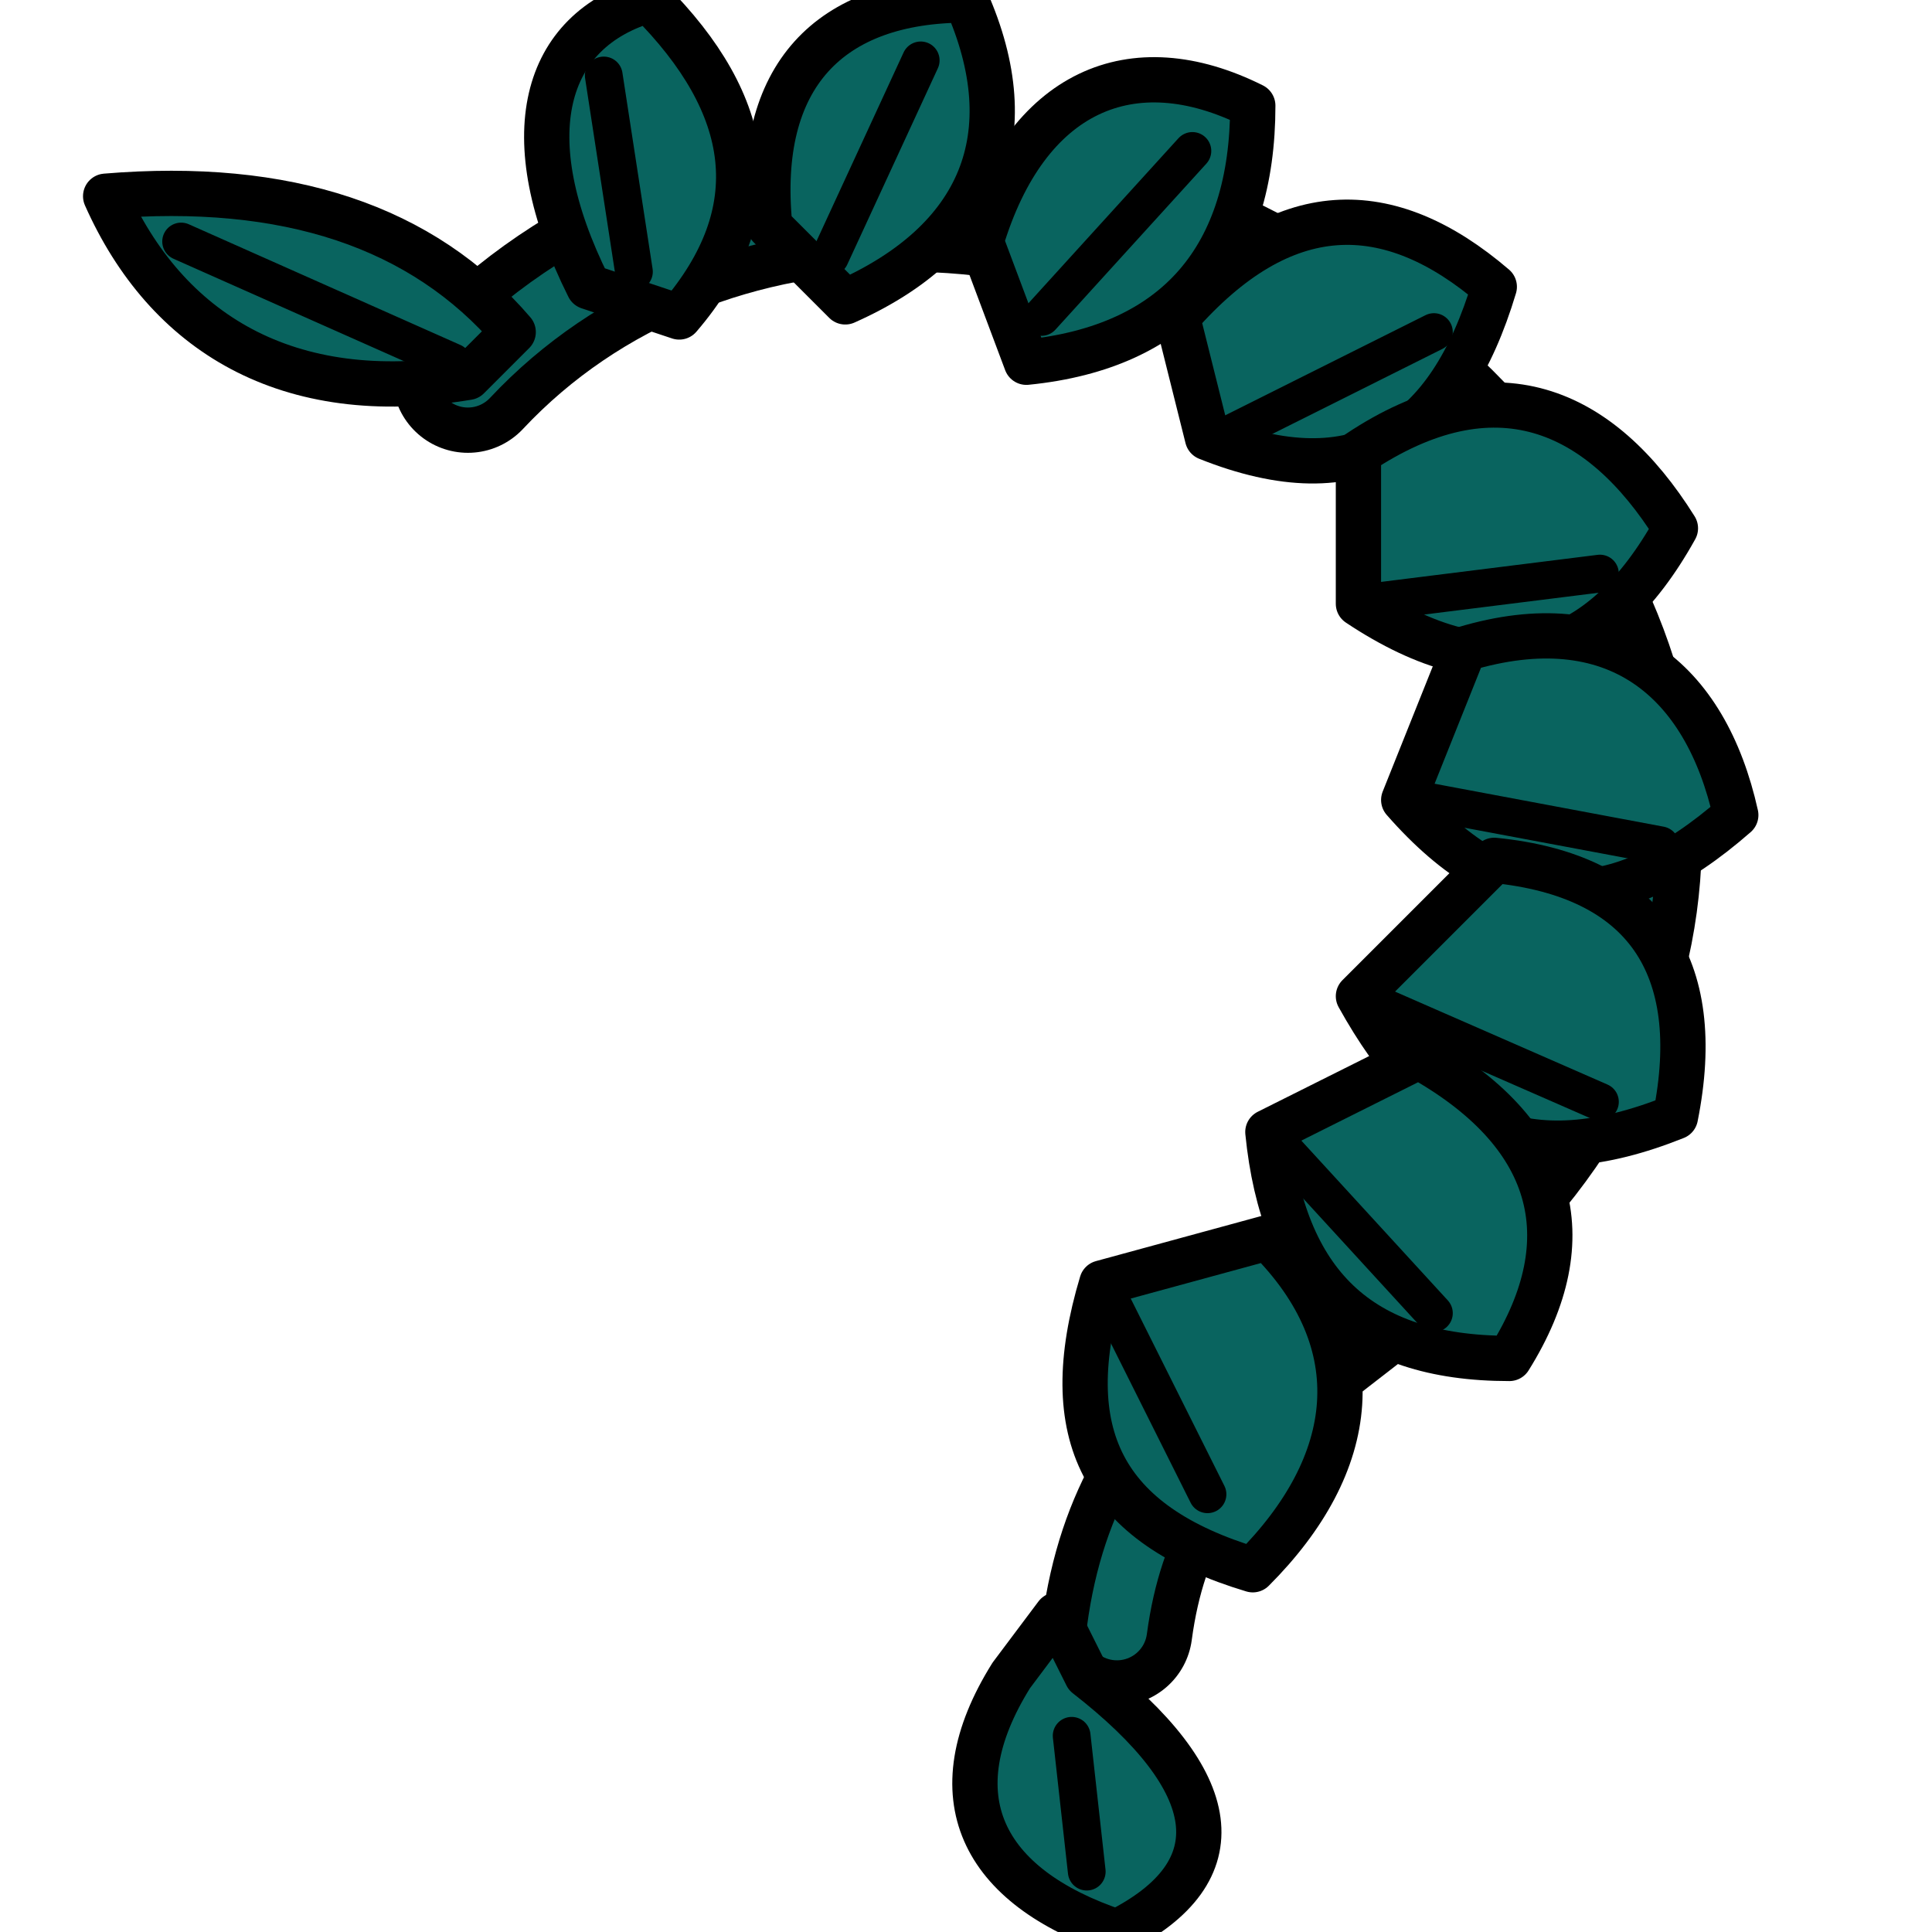
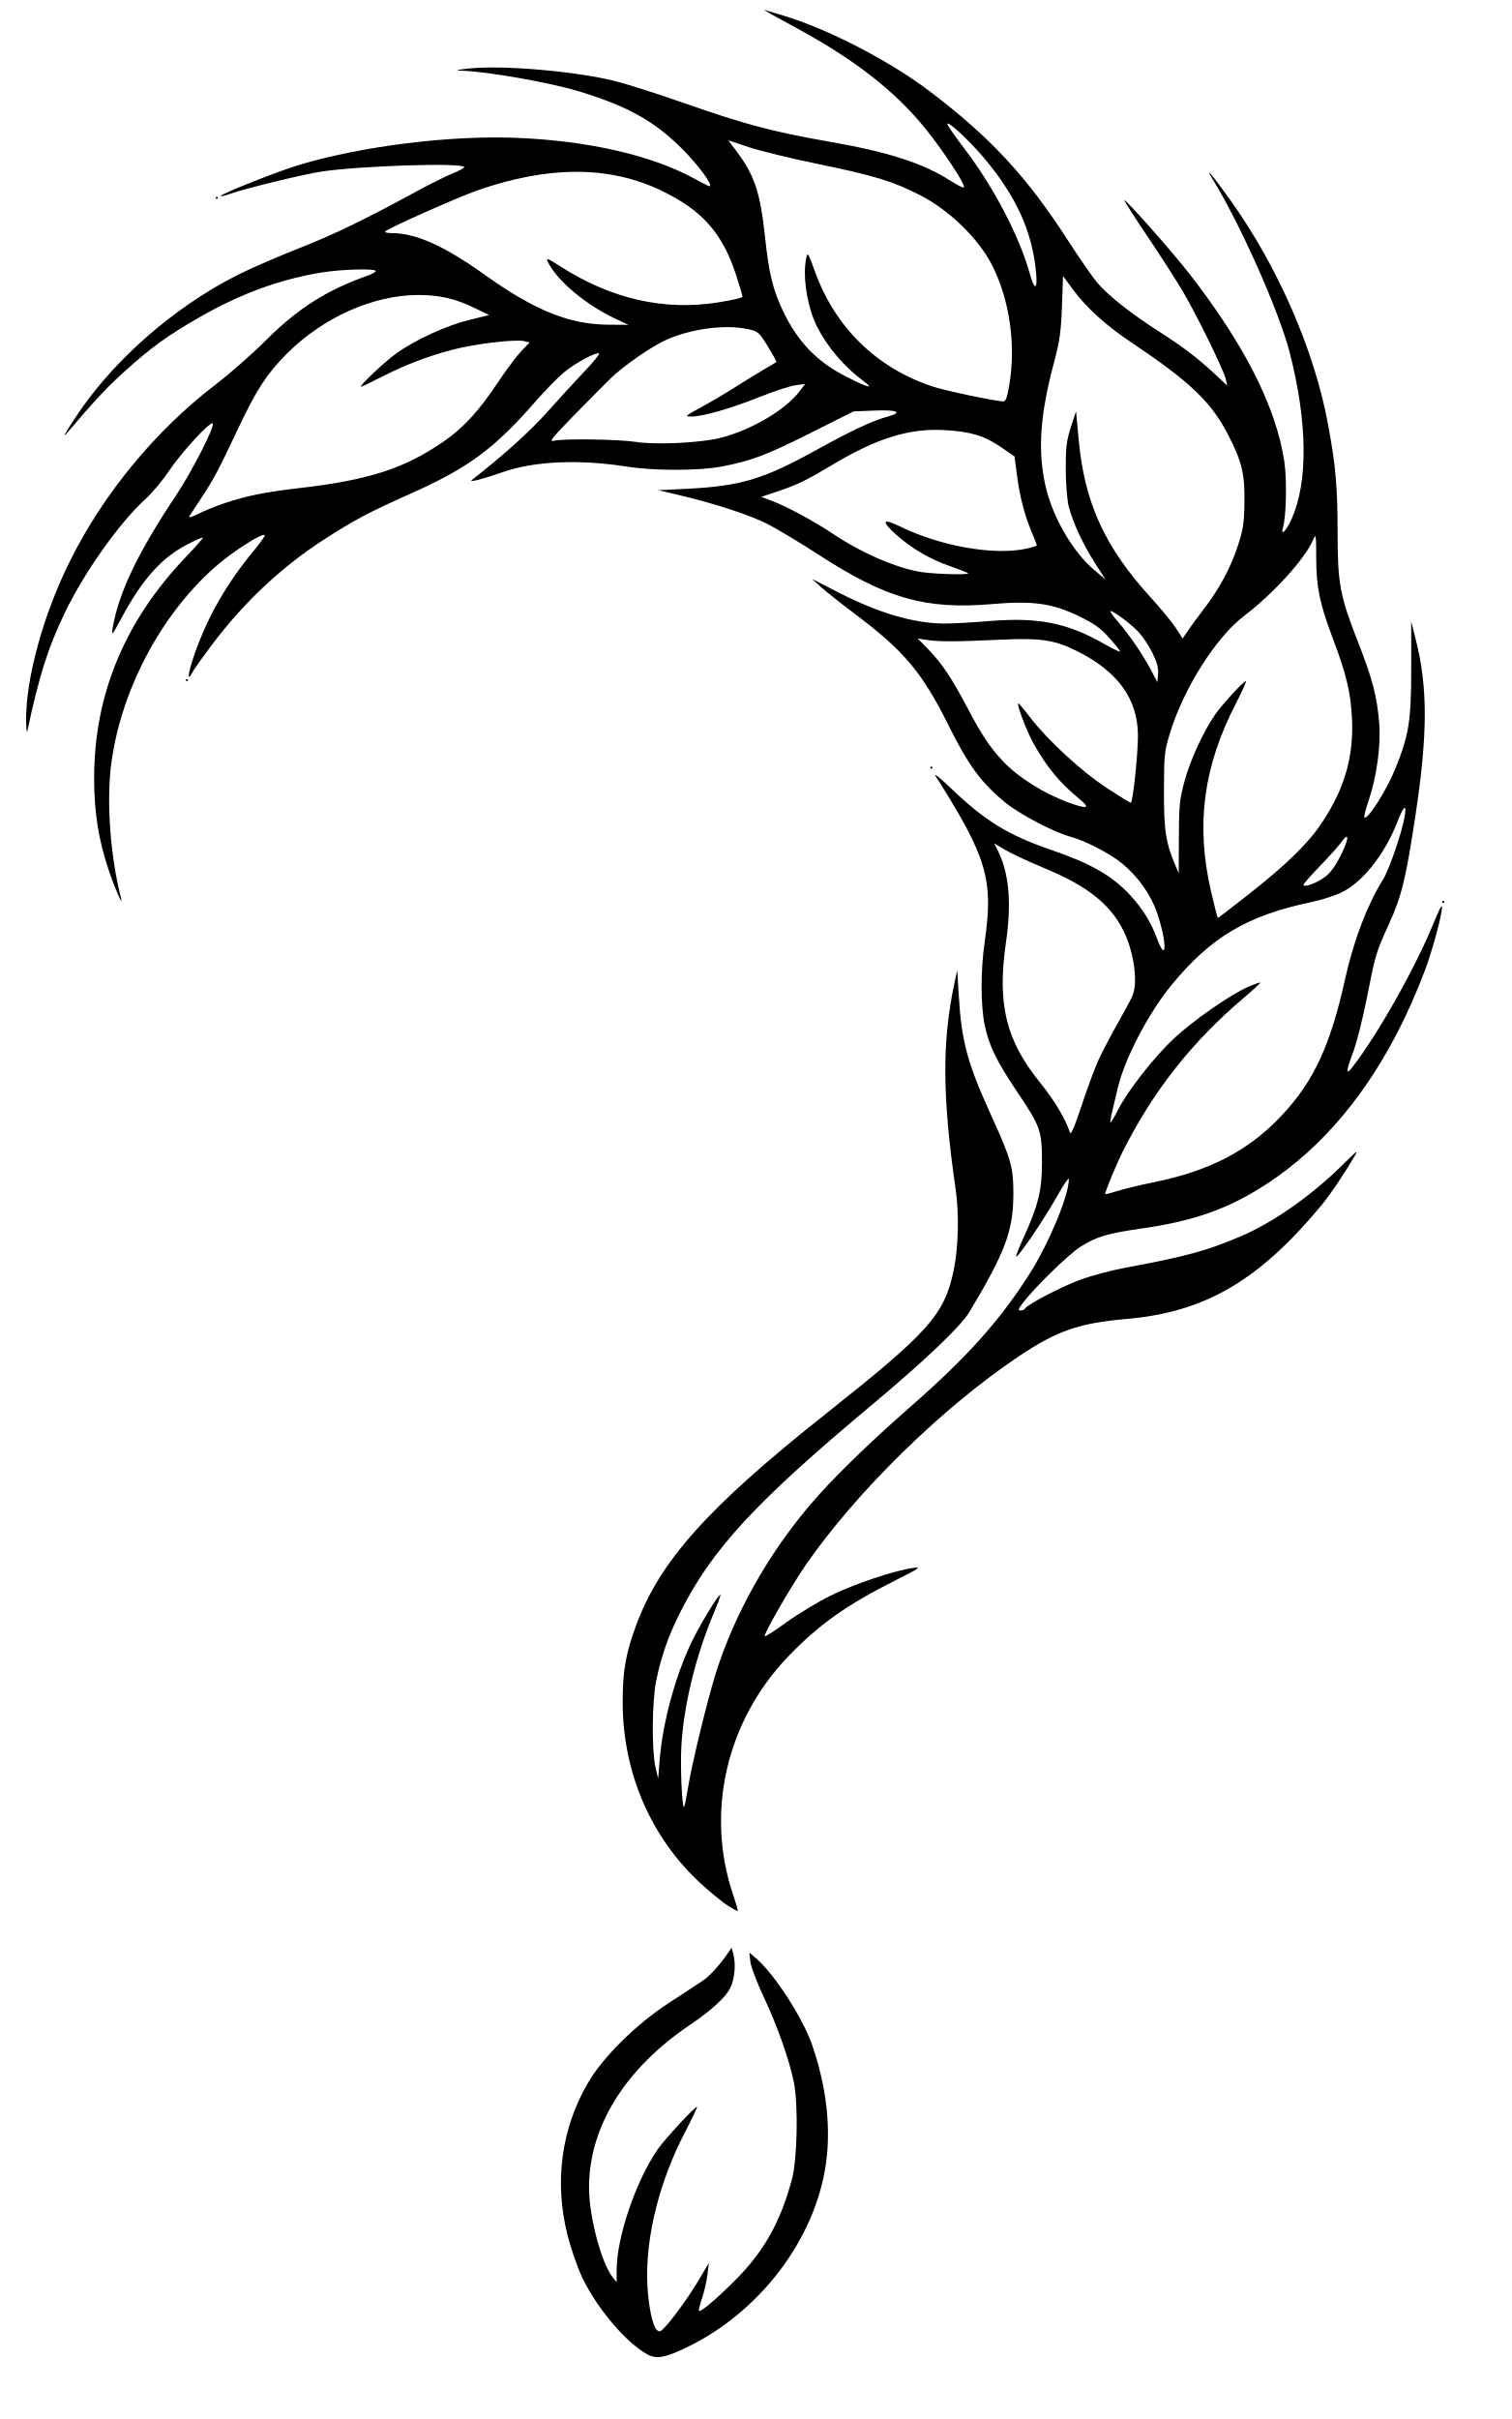
- <svg xmlns="http://www.w3.org/2000/svg" viewBox="0 0 128 128">
-   <g fill="#09645f" stroke="#000" stroke-linecap="round" stroke-linejoin="round">
-     <path d="M31 25c15-16 42-16 61 0 19 16 21 39 5 55-10 10-21 13-23 28" fill="none" stroke-width="10" />
-     <path d="M31 25c15-16 42-16 61 0 19 16 21 39 5 55-10 10-21 13-23 28" fill="none" stroke="#09645f" stroke-width="4" />
-     <path d="M31 25C19 27 11 22 7 13c12-1 21 2 27 9Z" stroke-width="3" />
-     <path d="M39 19C34 9 36 2 43 0c7 7 8 14 2 21Z" stroke-width="3" />
-     <path d="M51 15C50 5 55 0 64 0c4 9 1 16-8 20Z" stroke-width="3" />
-     <path d="M65 16C68 6 75 3 83 7c0 10-5 16-15 17Z" stroke-width="3" />
-     <path d="M78 21c7-8 14-8 21-2-3 10-9 14-19 10Z" stroke-width="3" />
-     <path d="M90 30c9-6 16-3 21 5-5 9-12 11-21 5Z" stroke-width="3" />
-     <path d="M97 43c10-3 16 2 18 11-8 7-15 7-22-1Z" stroke-width="3" />
-     <path d="M99 57c10 1 14 7 12 17-10 4-16 1-21-8Z" stroke-width="3" />
-     <path d="M94 70c9 5 11 12 6 20-10 0-15-5-16-15Z" stroke-width="3" />
-     <path d="M84 82c7 7 6 15-1 22-10-3-13-9-10-19Z" stroke-width="3" />
-     <path d="M72 111c9 7 10 13 2 17-9-3-12-9-7-17l3-4Z" stroke-width="3" />
-   </g>
-   <g fill="none" stroke="#000" stroke-linecap="round" stroke-width="2.5">
-     <path d="m12 16 18 8M40 5l2 13M61 4l-6 13M79 10 69 21M95 22 81 29M106 38l-16 2M110 56l-16-3M106 73l-16-7M95 87 84 75M80 99l-7-14M71 115l1 9" />
-   </g>
+ <svg xmlns="http://www.w3.org/2000/svg" viewBox="-10 -20 250 400">
+   <path d="M97.051 369.301c-3.507-1.933-8.242-7.508-10.712-12.612-.786-1.622-1.896-4.803-2.469-7.07-2.228-8.823-1.035-17.662 3.408-25.25 2.516-4.296 7.912-9.616 13.367-13.177a1614 1614 0 0 0 5.51-3.61c1.202-.796 2.913-2.663 4.257-4.647l.595-.878.278 1.033c.464 1.731.233 4.19-.537 5.7-.78 1.53-3.143 3.686-6.575 6-10.778 7.267-16.74 16.844-16.75 26.904-.003 4.769 1.99 12.381 3.879 14.816l.684.882.008-2.043c.021-5.455 3.152-14.656 6.782-19.932 1.172-1.704 6.294-7.232 6.505-7.02.066.066-.826 1.944-1.984 4.174-4.734 9.123-6.982 19.26-6.062 27.336.437 3.843 1.167 5.87 1.998 5.55.766-.293 4.268-4.951 6.33-8.418l1.677-2.822-.233 1.932c-.129 1.063-.53 2.808-.89 3.877-.362 1.07-.594 2.009-.516 2.086.269.27 2.825-1.885 5.998-5.057 4.738-4.734 7.503-9.653 9.39-16.703.874-3.26 1.061-12.215.333-15.917-.722-3.675-2.739-9.416-4.966-14.139-1.144-2.425-2.155-5.087-2.248-5.915l-.168-1.505 1.137.976c3.033 2.603 7.706 9.828 9.247 14.295 2.366 6.859 3.147 13.626 2.274 19.7-1.792 12.46-10.96 24.525-23.039 30.321-3.592 1.724-4.993 1.968-6.508 1.133zm13.396-74.14c-.818-.514-2.776-2.105-4.352-3.535-8.396-7.618-13.107-18.47-13.107-30.19 0-5.086.49-7.927 2.162-12.507 3.918-10.735 11.887-19.647 31.408-35.122 17.179-13.62 19.662-16.413 21.196-23.848.76-3.684.895-9.221.321-13.189-2.23-15.432-2.287-24.49-.21-34.22l.451-2.116.255 4.125c.479 7.757 1.412 11.194 5.439 20.04 3.22 7.076 3.6 8.417 3.598 12.7-.003 6.207-1.28 9.656-7.293 19.683-1.393 2.323-7.4 8.044-15.908 15.153-19.589 16.365-26.654 24.021-32.01 34.686-1.844 3.672-3.059 7.158-3.862 11.083-.696 3.401-.765 11.479-.123 14.299l.44 1.934.252-3.116c.497-6.147 2.56-13.777 5.257-19.437 1.372-2.878 4.552-8.103 4.788-7.867.07.07-.418 1.424-1.086 3.008-3.014 7.146-5.027 15.435-5.373 22.127-.188 3.623.126 10.287.467 9.945.084-.083.393-1.642.687-3.464.612-3.786 3.266-14.645 4.605-18.835 3.093-9.683 8.474-19.285 15.418-27.517 3.617-4.286 9.51-10.052 16.818-16.452 9.285-8.132 14.696-14.177 19.61-21.906 3.216-5.062 6.496-12.967 6.496-15.661 0-.356-.913.982-2.029 2.973-2.042 3.646-6.417 10.086-6.676 9.827-.076-.077.42-1.366 1.103-2.865 2.548-5.592 3.156-8.042 3.153-12.713-.003-5.221-.242-5.901-4.076-11.594-3.446-5.118-4.677-7.646-5.399-11.095-.676-3.23-.683-9.04-.015-13.647 1.507-10.4.43-14.055-8.104-27.517-.37-.582.749.303 2.484 1.967 5.663 5.429 9.468 7.776 16.56 10.214 6.723 2.311 10.156 4.282 13.185 7.567 1.956 2.123 3.435 4.5 4.338 6.975 1.65 4.523 1.749.946.11-3.969-1.025-3.072-3.162-6.114-5.835-8.307-2.012-1.65-6.051-3.748-8.474-4.4-2.855-.77-8.57-3.779-10.992-5.79-3.852-3.196-5.989-6.106-9.128-12.428-4.447-8.959-7.413-12.5-15.644-18.678-2.143-1.608-4.61-3.564-5.483-4.345l-1.588-1.421 4.41 2.26c6.661 3.415 12.528 5.129 17.582 5.134 1.292.001 4.671-.187 7.508-.42 7.932-.648 12.75.31 18.743 3.728 1.503.858 2.734 1.448 2.734 1.312 0-.137-.811-1.158-1.802-2.27-1.419-1.591-2.486-2.352-5.027-3.58-4.385-2.12-7.61-2.571-14.272-1.998-11.047.952-17.528-.877-28.641-8.084-3.202-2.076-7.093-4.411-8.647-5.19-3-1.502-8.648-3.345-14.46-4.716l-3.528-.833 4.855-.242c8.798-.44 12.584-1.584 21.427-6.483 5.623-3.114 9.208-4.79 11.655-5.45 2.589-.697 1.63-1.146-2.124-.995l-3.523.142-7.149 3.587c-7.35 3.687-9.776 4.599-14.755 5.543-3.666.696-11.092.7-15.501.008-7.957-1.247-15.332-.933-20.524.875-3.394 1.182-5.8 1.797-5.204 1.332 5.314-4.16 9.644-8.064 12.499-11.27 1.94-2.178 4.705-5.195 6.145-6.704s2.526-2.834 2.414-2.946c-.359-.359-3.914 1.543-5.797 3.102-1.003.83-3.169 3.046-4.812 4.925-6.788 7.76-11.045 10.891-20.62 15.166-6.95 3.103-9.29 4.343-14.322 7.597-6.956 4.497-13.175 10.325-18.367 17.213-1.61 2.134-3.134 4.277-3.388 4.761-.907 1.73-.698.063.38-3.028 2.152-6.177 5.259-11.616 9.723-17.029 1.045-1.267 1.9-2.443 1.9-2.613 0-.748-5.332 2.643-8.315 5.288C16.42 81.87 9.817 94.55 8.348 106.731c-.739 6.12-.056 15.084 1.653 21.708.493 1.91-1.05-1.622-2.115-4.842-1.627-4.922-2.315-9.357-2.315-14.94 0-13.77 5.047-25.949 15.131-36.51 1.562-1.636 2.844-3.087 2.85-3.224.006-.138-1.22.394-2.723 1.182-4.149 2.174-7.353 5.78-10.733 12.082-1.507 2.808-1.695 3.035-1.492 1.802.961-5.833 4.168-12.574 10.47-22.009 2.678-4.01 6.52-11.532 6.102-11.949-.411-.409-5.189 4.784-7.25 7.88-1.024 1.537-2.78 3.63-3.903 4.648C9.785 66.407 3.994 74.556.8 81.167c-2.856 5.913-4.313 10.49-6.284 19.756-.083.388-.169-.355-.192-1.65-.12-6.91 2.824-17.655 7.28-26.572C7.177 61.543 15.73 51.19 25.645 43.596c2.407-1.843 6.137-5.12 8.29-7.281 5.23-5.25 10.15-8.38 16.88-10.74.728-.256 1.323-.592 1.323-.747 0-.465-5.598-.315-8.996.241-6.861 1.125-13.365 3.506-20.08 7.352-5.399 3.091-8.101 5.049-12.597 9.124C7.562 44.176 5.778 46.091.988 51.71c-1.27 1.489 1.717-3.197 3.709-5.82 6.421-8.458 15.865-16.196 25.393-20.808 2.134-1.034 6.42-2.876 9.525-4.095 5.58-2.19 10.818-4.724 19.05-9.216 2.328-1.27 5.139-2.673 6.246-3.116s1.948-.912 1.868-1.04c-.452-.733-16.83-.222-23.46.732-2.867.412-12.619 2.772-15.137 3.663-.854.302-1.615.489-1.689.415-.248-.248 9.552-4.136 13.049-5.177C49.9 4.166 64.243 2.373 75.245 2.788c11.943.45 22.617 2.894 29.69 6.8 1.196.66 2.271 1.2 2.39 1.2.745 0-1.802-3.493-4.522-6.199-4.606-4.583-8.967-7.014-16.975-9.462-4.85-1.483-15.24-3.313-19.51-3.437-1.221-.035-.868-.132 1.342-.369 5.455-.583 17.509.454 23.99 2.063 2.037.506 7.434 2.23 11.994 3.833 9.366 3.29 14.386 4.62 23.283 6.168 10.005 1.74 15.689 3.566 20.311 6.523 1.095.7 2.075 1.19 2.178 1.086.35-.35-3.25-5.864-6.303-9.658-5.082-6.314-11.881-11.592-21.83-16.948-3.008-1.619-5.21-2.863-4.896-2.764s1.732.525 3.15.947c7.295 2.173 17.495 7.433 24.113 12.435 10.105 7.638 16.14 14.137 22.998 24.768 1.874 2.905 4.049 6.042 4.832 6.97 1.8 2.134 5.72 5.22 10.48 8.25 3.81 2.424 6.303 4.344 9.305 7.163l1.72 1.616-.237-1.059c-.333-1.487-4.745-10.505-7.083-14.479-1.076-1.828-3.78-6.036-6.01-9.35-2.228-3.314-3.891-5.927-3.695-5.806.833.515 7.986 8.623 10.804 12.246 9.102 11.704 14.34 22.083 15.664 31.033.436 2.953.32 8.98-.21 10.786-.476 1.628.493.721 1.407-1.317 2.753-6.134 2.641-16.047-.31-27.522-1.754-6.817-8.192-21.296-12.739-28.649-1.539-2.489-.046-.725 2.983 3.524 7.855 11.021 13.842 24.78 16.099 37.001 1.273 6.893 1.57 10.278 1.577 17.984.008 8.337.388 10.372 3.353 17.941 2.44 6.23 3.185 9.096 3.532 13.582.28 3.626-.442 8.865-1.747 12.671-.494 1.44-.811 2.704-.706 2.809.501.501 3.64-4.429 5.093-7.998 2.266-5.568 2.65-7.975 2.651-16.564V82.76l.764 3.036c1.982 7.88 1.972 15.541-.04 28.886-1.597 10.6-2.31 13.524-4.43 18.168-2.128 4.665-2.196 4.895-3.67 12.354-.671 3.4-1.705 7.437-2.296 8.972-1.092 2.835-1.159 3.691-.193 2.46 4.22-5.376 10.577-16.627 13.584-24.043.647-1.596 1.24-2.84 1.318-2.762.274.275-.696 4.312-2.081 8.664-.772 2.425-2.65 6.976-4.172 10.113-5.81 11.972-13.388 21.062-22.596 27.106-6.269 4.114-11.972 6.163-20.6 7.4-5.83.835-7.633 1.368-10.267 3.031-2.084 1.316-7.991 7.119-9.76 9.588-.569.793-.599.97-.163.97.292 0 .622-.146.732-.324.435-.703 5.846-3.535 9.014-4.718 1.843-.688 5.177-1.588 7.408-2 10.217-1.887 13.748-2.852 19.472-5.323 5.332-2.301 11.722-6.826 16.824-11.91 2.155-2.149 2.464-2.364 1.79-1.244-2.175 3.612-4.112 6.47-5.58 8.233-10.313 12.39-19.194 17.558-32.108 18.679-7.887.685-11.488 1.928-17.798 6.146-12.63 8.442-26.864 22.362-35.239 34.46-2.496 3.607-7.108 11.613-6.843 11.878.088.088 1.72-.967 3.627-2.345 1.907-1.377 5.214-3.366 7.348-4.42 3.838-1.894 10.508-4.129 13.582-4.55 1.413-.194 1.102.026-2.822 1.996-8.199 4.118-12.81 7.392-17.909 12.717-10.15 10.6-13.64 25.654-9.09 39.207.505 1.507.874 2.78.818 2.827s-.77-.335-1.588-.85m70.14-119.616c9.482-1.901 15.945-5.26 21.456-11.151 5.276-5.64 8-11.52 10.443-22.549 1.4-6.322 3.65-12.218 6.254-16.4 1.06-1.7 3.205-7.988 3.613-10.588.319-2.03-.206-1.58-1.234 1.059-2.128 5.465-5.908 10.166-9.455 11.758-1.134.509-3.24 1.172-4.682 1.473-10.69 2.233-16.686 5.784-23.233 13.756-3.84 4.676-7.806 12.3-8.9 17.11-.198.873-.574 2.458-.834 3.522-.26 1.065-.415 1.994-.344 2.065s.612-.828 1.203-1.998c1.619-3.207 6.022-8.838 9.291-11.882 3.218-2.997 9.241-7.192 12.212-8.506 1.056-.467 1.975-.793 2.044-.725s-1.107 1.164-2.612 2.436c-8.594 7.26-15.03 15.406-20.056 25.385-1.088 2.16-2.965 6.678-2.965 7.137 0 .072.955-.166 2.121-.53 1.167-.362 3.722-.98 5.678-1.372m-8.936-20.185c.59-1.298 2-3.997 3.134-5.998 1.132-2 2.258-4.091 2.5-4.647.981-2.245.278-7.336-1.501-10.88-2.196-4.37-6-7.368-13.05-10.283-2.522-1.043-5.422-2.392-6.444-2.997l-1.859-1.1.496.964c1.965 3.819 2.426 8.713 1.453 15.429-1.472 10.158-.012 16.184 5.6 23.107 2.377 2.932 4.2 5.97 4.978 8.29.168.503.722-.764 1.928-4.41.93-2.813 2.175-6.177 2.765-7.475m24.72-27.36c6.515-5.127 9.956-8.484 12.285-11.985 3.775-5.673 5.283-10.97 4.948-17.385-.214-4.115-.947-7.19-3.028-12.7-2.297-6.083-2.861-8.742-2.877-13.56-.013-4.056-.038-4.2-.532-3.062-1.36 3.136-6.572 8.863-11.43 12.561-4.637 3.53-10.004 12.035-12.247 19.407-.898 2.95-.967 3.625-.975 9.525-.009 6.556.287 8.52 1.829 12.15l.615 1.45.02-5.919c.017-5.226.126-6.312.933-9.291.932-3.443 3.043-8.067 4.984-10.914 1.16-1.704 4.772-5.645 5.173-5.645.133 0-.635 1.707-1.707 3.793-5.334 10.376-6.598 19.92-4.087 30.868.567 2.474 1.087 4.498 1.156 4.498s2.292-1.706 4.94-3.79m12.577-2.851c1.018-.698 1.796-1.723 2.797-3.685 1.406-2.757 1.47-4.13.1-2.196-.41.582-1.985 2.338-3.498 3.904s-2.75 2.972-2.75 3.125c0 .497 1.903-.155 3.35-1.148m-40.393-13.017c-3.303-2.707-5.466-5.333-7.683-9.327-1.072-1.932-2.709-6.249-2.462-6.495.066-.066.95.968 1.964 2.298 2.861 3.751 8.592 9.028 12.73 11.722 2.037 1.326 3.805 2.41 3.928 2.41.348 0 1.22-8.337 1.18-11.288-.081-5.906-3.325-10.384-9.944-13.725-3.818-1.928-6.102-2.27-12.942-1.946-7.05.336-10.115.342-12.094.026l-1.444-.231 1.751 1.797c2.224 2.283 3.909 4.8 6.444 9.623 2.374 4.518 3.679 6.483 5.857 8.823 2.54 2.727 6.838 5.422 11.09 6.953 2.958 1.066 3.463.866 1.625-.64m12.028-24.223c-.59-1.186-1.641-2.749-2.335-3.474-1.332-1.392-4.353-3.61-4.592-3.372-.077.078.54.927 1.374 1.887 1.85 2.134 4.02 5.326 5.382 7.919l1.02 1.94.112-1.372c.08-.985-.19-1.98-.961-3.528m8.463-7.117c2.544-3.296 4.428-6.757 5.617-10.322.937-2.808 1.107-3.866 1.161-7.232.079-4.854-.374-6.793-2.616-11.194-2.825-5.546-6.36-8.928-16.187-15.488-4.068-2.716-7.387-5.734-9.569-8.702l-1.631-2.22-.177 5.012c-.146 4.146-.371 5.745-1.303 9.246-2.32 8.719-2.73 14.53-1.437 20.377 1.138 5.15 4.53 11.013 8.1 14.001l1.846 1.546-1.656-2.56c-2.02-3.123-3.8-6.953-4.439-9.551-.262-1.07-.48-3.842-.485-6.174-.007-3.53.134-4.673.845-6.88l.854-2.645.466 4.905c.981 10.328 4.321 17.587 11.926 25.92 1.66 1.82 3.52 4.083 4.134 5.03l1.115 1.72.909-1.347c.5-.741 1.637-2.29 2.527-3.442m-38.925-6.006c-.114-.114-1.464-.642-3-1.174-3.292-1.14-6.387-2.948-8.875-5.185-2.57-2.311-2.33-2.81.655-1.357 6.692 3.257 15.488 4.804 20.817 3.661.98-.21 1.781-.453 1.781-.54s-.38-1.066-.844-2.175c-1.207-2.888-1.967-5.813-2.444-9.414l-.416-3.14-2.21-1.51c-2.824-1.932-5.04-2.599-9.432-2.837-5.832-.316-11.155 1.35-18.614 5.825-4.093 2.456-5.687 3.228-8.86 4.291l-2.78.931 1.721.636c2.366.873 7.218 3.489 10.189 5.493 4.734 3.194 10.85 5.808 14.817 6.333 2.557.338 7.784.452 7.495.162M27.216 63.181c3.554-1.193 6.773-1.84 12.326-2.478 11.429-1.314 17.339-3.22 23.805-7.676 3.286-2.265 5.843-5.043 8.964-9.737 1.371-2.063 3.121-4.405 3.889-5.204l1.396-1.454-.866-.217c-1.415-.356-8.077.424-11.724 1.372-4.213 1.094-7.933 2.517-11.968 4.575-1.71.873-3.202 1.587-3.316 1.587-.472 0 3.815-4.06 5.787-5.481 3.118-2.246 8.324-4.64 12.094-5.564l3.295-.807-2.328-1.135c-3.233-1.576-5.84-2.182-9.383-2.182-7.435 0-15.74 3.7-21.715 9.675-3.342 3.343-5.053 5.974-8.138 12.518-3.201 6.79-4.043 8.371-6.121 11.497-.903 1.358-1.765 2.679-1.916 2.934s.526.06 1.505-.436 2.965-1.3 4.414-1.787m81.977-10.783c5.049-1.287 10.675-4.588 12.988-7.62l.987-1.294-1.614.22c-.887.123-3.597 1.014-6.021 1.98-4.756 1.898-9.36 3.208-11.243 3.198-1.081-.005-.949-.128 1.647-1.525a104 104 0 0 0 5.644-3.328c1.552-.995 3.696-2.313 4.763-2.928 1.067-.616 1.996-1.17 2.064-1.23s-.566-1.227-1.41-2.591c-1.446-2.335-1.636-2.502-3.23-2.845-3.822-.821-9.35-.109-13.544 1.747-2.438 1.078-7.083 4.301-9.28 6.44-1.067 1.038-3.842 3.837-6.166 6.22-3.483 3.572-4.041 4.283-3.175 4.045 1.413-.387 10.714-.259 13.574.188 3.32.518 10.728.16 14.016-.677m47.736-8.713c1.148-6.738.036-14.303-2.94-20.019-2.236-4.292-7.02-8.925-11.716-11.345-4.555-2.347-7.59-3.274-17.188-5.249-4.323-.889-9.382-2.123-11.244-2.743l-3.385-1.126 1.33 1.764c2.987 3.966 3.955 6.836 4.72 14 .69 6.445 1.33 9.028 3.172 12.811 2.318 4.76 5.489 8.036 10.04 10.374 3.91 2.009 5.063 2.31 2.995.78-3.043-2.248-5.858-5.544-7.524-8.81-1.673-3.28-2.494-8.444-1.83-11.516.207-.96.337-.756 1.392 2.188 3.346 9.333 10.227 16.066 19.556 19.136 2.046.674 9.855 2.323 11.588 2.448.441.031.673-.57 1.034-2.693m-65.255-11.04c-4.717-2.231-9.312-6.049-10.917-9.069-.559-1.052-.4-1.013 1.917.47 8.427 5.39 17.087 7.372 26.067 5.964 2.241-.352 4.075-.77 4.075-.93s-.475-1.762-1.056-3.56c-2.251-6.97-5.651-10.803-12.458-14.043-8.618-4.103-18.668-4.086-30.47.051-3.136 1.1-14.466 6.14-15.089 6.713-.196.18.25.308 1.073.308 3.967 0 8.636 2.095 15.356 6.889 8.247 5.884 13.988 8.204 20.419 8.254l3.351.026zm69.672-7.759c-.664-6.736-3.347-12.569-8.68-18.868-2.437-2.88-5.983-6.141-5.983-5.504 0 .194 1.335 2.108 2.967 4.256 4.698 6.182 8.976 14.375 10.647 20.394.83 2.986 1.357 2.846 1.049-.278m67.181 104.259c0-.097.08-.176.176-.176.097 0 .177.079.177.176s-.08.176-.177.176a.177.177 0 0 1-.176-.176M143.86 106.92a.177.177 0 0 1 .353 0c0 .097-.08.176-.176.176a.177.177 0 0 1-.177-.176M20.74 92.456a.177.177 0 0 1 .353 0c0 .097-.079.176-.176.176a.177.177 0 0 1-.176-.176m4.94-79.728c0-.097.08-.176.176-.176.097 0 .177.08.177.176a.177.177 0 0 1-.353 0" style="fill: #000" />
</svg>
